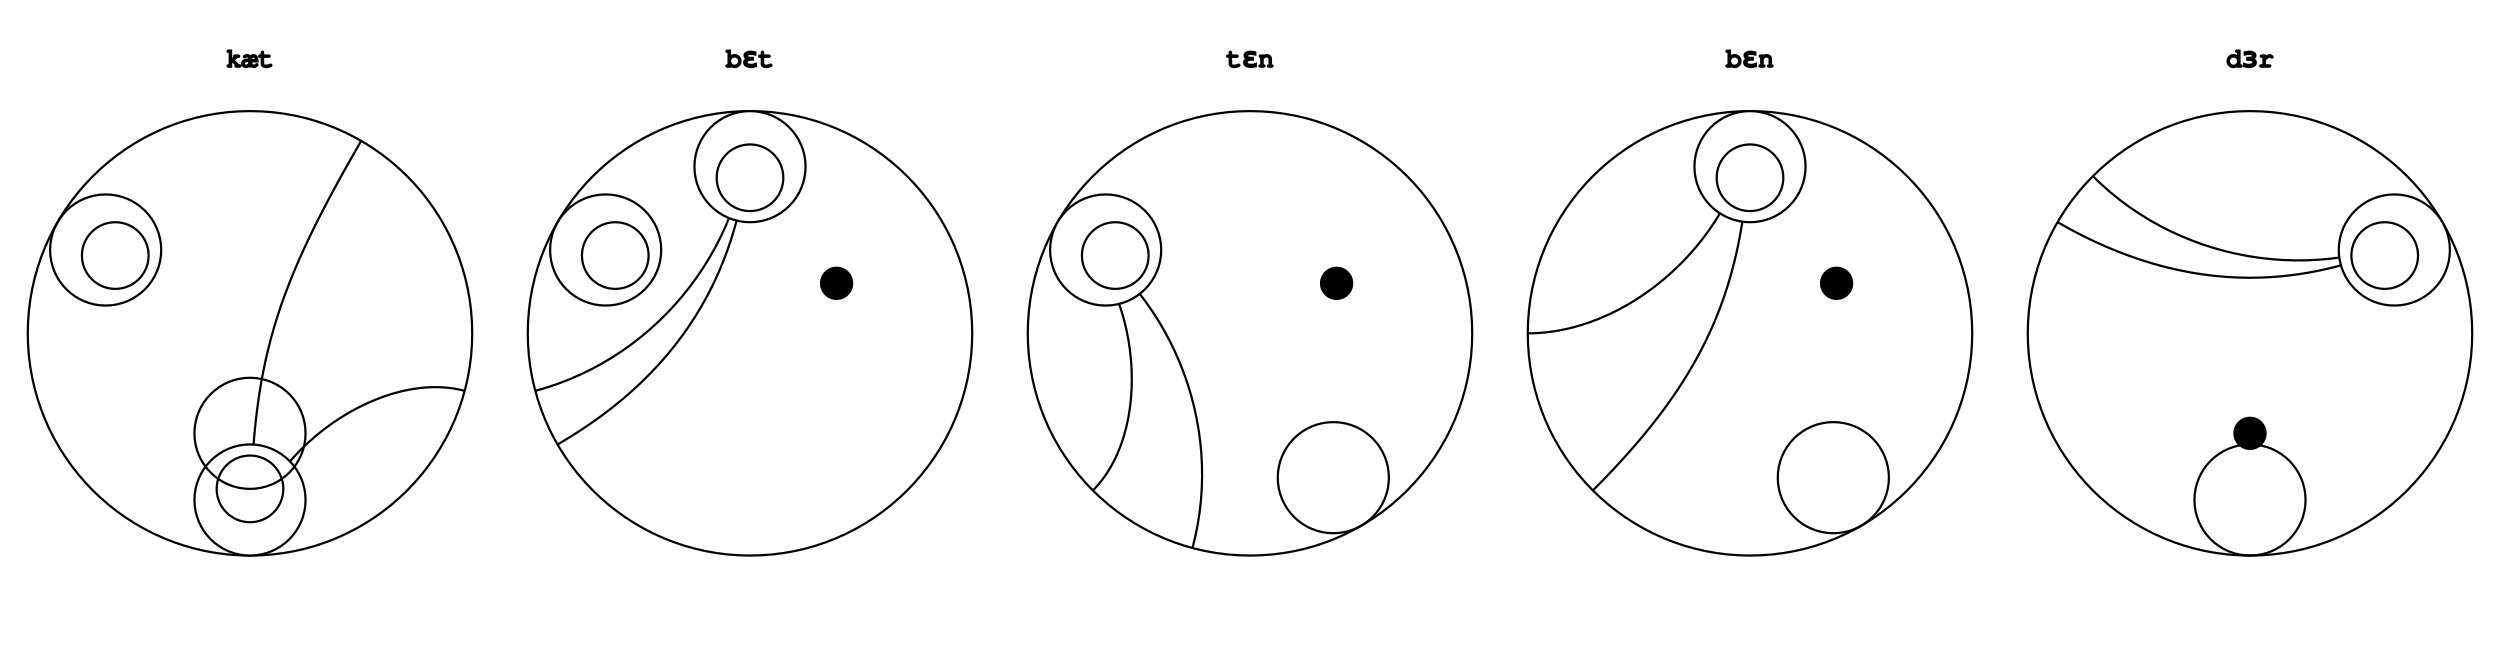
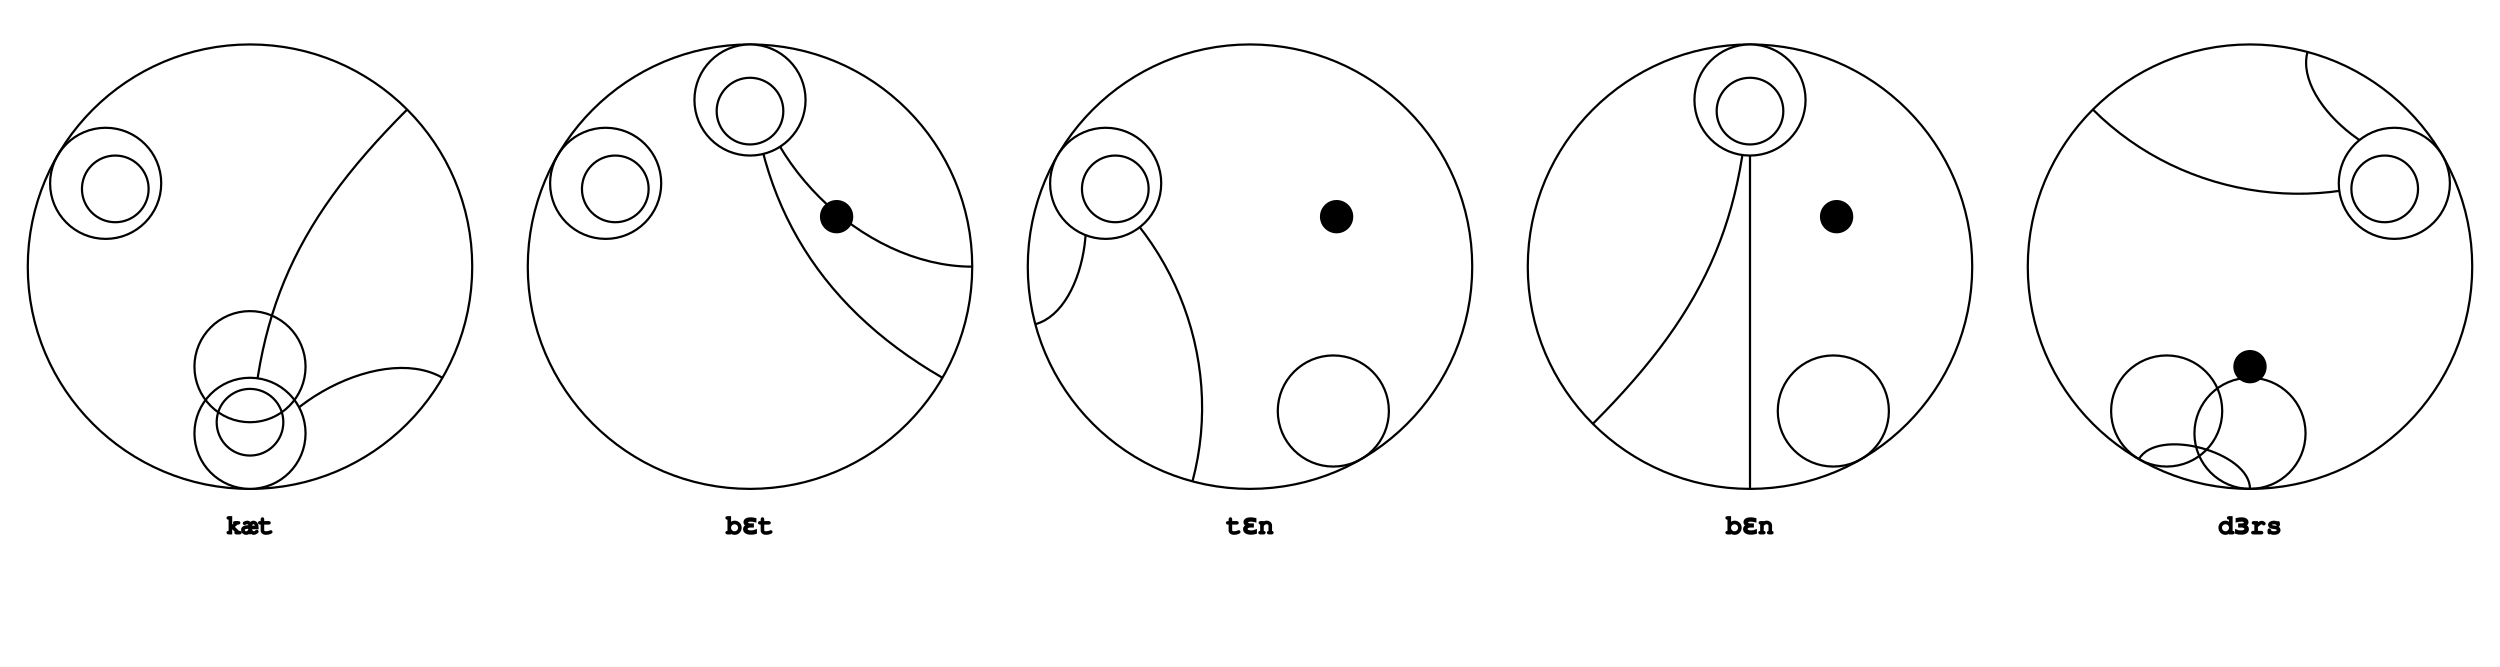
<svg xmlns="http://www.w3.org/2000/svg" width="1125" height="300" style="stroke:#000000;fill:transparent;">
  <rect width="1125" height="300" fill="#ffffff" stroke-width="0" />
  <g transform="matrix(1 0 0 1 0 0)">
-     <circle cx="112.5" cy="150" r="100" stroke-width="1" stroke="#000000" />
-     <path d="M 112.5 250 C 112.5 166.67, 120.837 135.564, 162.509 63.403" stroke-width="1" stroke="#000000" />
-     <path d="M 112.5 250 C 112.5 208.333, 168.846 165.098, 209.093 175.882" stroke-width="1" stroke="#000000" />
-     <circle cx="112.5" cy="225" r="25" fill="#ffffff" stroke-width="1" stroke="#000000" />
-     <circle cx="112.5" cy="220" r="15" fill="#ffffff" stroke-width="1" stroke="#000000" />
-     <circle cx="112.5" cy="195" r="25" stroke-width="1" stroke="#000000" />
-     <circle cx="47.548" cy="112.5" r="25" fill="null" stroke-width="1" stroke="#000000" />
-     <circle cx="51.878" cy="115" r="15" fill="null" stroke-width="1" stroke="#000000" />
-     <text text-anchor="middle" fill="#000000" style="font: 1em courier, monospace;" x="112.5" y="30">kæt</text>
-     <circle cx="337.5" cy="150" r="100" stroke-width="1" stroke="#000000" />
-     <path d="M 337.5 50 C 337.5 116.667, 308.633 166.667, 250.898 200.001" stroke-width="1" stroke="#000000" />
-     <path d="M 337.5 50 C 337.5 108.333, 297.253 160.784, 240.907 175.881" stroke-width="1" stroke="#000000" />
-     <circle cx="337.5" cy="75" r="25" fill="#ffffff" stroke-width="1" stroke="#000000" />
-     <circle cx="337.5" cy="80" r="15" fill="#ffffff" stroke-width="1" stroke="#000000" />
-     <circle cx="376.471" cy="127.5" r="7.5" stroke-width="0" fill="#000000" />
-     <circle cx="272.548" cy="112.5" r="25" fill="null" stroke-width="1" stroke="#000000" />
-     <circle cx="276.878" cy="115" r="15" fill="null" stroke-width="1" stroke="#000000" />
-     <text text-anchor="middle" fill="#000000" style="font: 1em courier, monospace;" x="337.5" y="30">bɛt</text>
-     <circle cx="562.5" cy="150" r="100" stroke-width="1" stroke="#000000" />
-     <path d="M 475.897 100 C 526.416 129.167, 551.716 190.247, 536.619 246.593" stroke-width="1" stroke="#000000" />
-     <path d="M 475.897 100 C 511.982 120.833, 521.252 191.248, 491.789 220.711" stroke-width="1" stroke="#000000" />
-     <circle cx="497.548" cy="112.5" r="25" fill="#ffffff" stroke-width="1" stroke="#000000" />
-     <circle cx="501.878" cy="115" r="15" fill="#ffffff" stroke-width="1" stroke="#000000" />
-     <circle cx="601.471" cy="127.5" r="7.5" stroke-width="0" fill="#000000" />
-     <circle cx="600" cy="214.952" r="25" fill="null" stroke-width="1" stroke="#000000" />
-     <text text-anchor="middle" fill="#000000" style="font: 1em courier, monospace;" x="562.5" y="30">tɛn</text>
-     <circle cx="787.5" cy="150" r="100" stroke-width="1" stroke="#000000" />
-     <path d="M 787.5 50 C 787.5 125, 769.822 167.678, 716.789 220.711" stroke-width="1" stroke="#000000" />
-     <path d="M 787.5 50 C 787.5 100, 737.5 150, 687.5 150" stroke-width="1" stroke="#000000" />
-     <circle cx="787.5" cy="75" r="25" fill="#ffffff" stroke-width="1" stroke="#000000" />
-     <circle cx="787.5" cy="80" r="15" fill="#ffffff" stroke-width="1" stroke="#000000" />
-     <circle cx="826.471" cy="127.5" r="7.5" stroke-width="0" fill="#000000" />
-     <circle cx="825" cy="214.952" r="25" fill="null" stroke-width="1" stroke="#000000" />
-     <text text-anchor="middle" fill="#000000" style="font: 1em courier, monospace;" x="787.5" y="30">bɛn</text>
-     <circle cx="1012.5" cy="150" r="100" stroke-width="1" stroke="#000000" />
-     <path d="M 1099.103 100 C 1041.37 133.332, 983.631 133.329, 925.903 99.991" stroke-width="1" stroke="#000000" />
-     <path d="M 1099.103 100 C 1048.584 129.167, 983.037 120.537, 941.789 79.289" stroke-width="1" stroke="#000000" />
-     <circle cx="1077.452" cy="112.5" r="25" fill="#ffffff" stroke-width="1" stroke="#000000" />
-     <circle cx="1073.122" cy="115" r="15" fill="#ffffff" stroke-width="1" stroke="#000000" />
-     <circle cx="1012.5" cy="195" r="7.5" stroke-width="0" fill="#000000" />
-     <circle cx="1012.5" cy="225" r="25" fill="null" stroke-width="1" stroke="#000000" />
-     <text text-anchor="middle" fill="#000000" style="font: 1em courier, monospace;" x="1012.5" y="30">dɜr</text>
+     <circle cx="112.5" cy="120" r="100" stroke-width="1" stroke="#000000" />
+     <path d="M 112.5 220 C 112.5 145, 130.178 102.322, 183.211 49.289" stroke-width="1" stroke="#000000" />
+     <path d="M 112.5 220 C 112.5 186.667, 170.235 153.334, 199.102 170.001" stroke-width="1" stroke="#000000" />
+     <circle cx="112.5" cy="195" r="25" fill="#ffffff" stroke-width="1" stroke="#000000" />
+     <circle cx="112.5" cy="190" r="15" fill="#ffffff" stroke-width="1" stroke="#000000" />
+     <circle cx="112.5" cy="165" r="25" stroke-width="1" stroke="#000000" />
+     <circle cx="47.548" cy="82.5" r="25" fill="null" stroke-width="1" stroke="#000000" />
+     <circle cx="51.878" cy="85" r="15" fill="null" stroke-width="1" stroke="#000000" />
+     <text text-anchor="middle" fill="#000000" style="font: 1em courier, monospace;" x="112.5" y="240">kæt</text>
+     <circle cx="337.5" cy="120" r="100" stroke-width="1" stroke="#000000" />
+     <path d="M 337.5 20 C 337.5 70, 387.5 120, 437.5 120" stroke-width="1" stroke="#000000" />
+     <path d="M 337.5 20 C 337.5 86.667, 366.367 136.667, 424.102 170.001" stroke-width="1" stroke="#000000" />
+     <circle cx="337.5" cy="45" r="25" fill="#ffffff" stroke-width="1" stroke="#000000" />
+     <circle cx="337.5" cy="50" r="15" fill="#ffffff" stroke-width="1" stroke="#000000" />
+     <circle cx="376.471" cy="97.5" r="7.5" stroke-width="0" fill="#000000" />
+     <circle cx="272.548" cy="82.5" r="25" fill="null" stroke-width="1" stroke="#000000" />
+     <circle cx="276.878" cy="85" r="15" fill="null" stroke-width="1" stroke="#000000" />
+     <text text-anchor="middle" fill="#000000" style="font: 1em courier, monospace;" x="337.5" y="240">bɛt</text>
+     <circle cx="562.5" cy="120" r="100" stroke-width="1" stroke="#000000" />
+     <path d="M 475.897 70 C 526.416 99.167, 551.716 160.247, 536.619 216.593" stroke-width="1" stroke="#000000" />
+     <path d="M 475.897 70 C 497.548 82.5, 490.055 139.411, 465.907 145.881" stroke-width="1" stroke="#000000" />
+     <circle cx="497.548" cy="82.5" r="25" fill="#ffffff" stroke-width="1" stroke="#000000" />
+     <circle cx="501.878" cy="85" r="15" fill="#ffffff" stroke-width="1" stroke="#000000" />
+     <circle cx="601.471" cy="97.5" r="7.5" stroke-width="0" fill="#000000" />
+     <circle cx="600" cy="184.952" r="25" fill="null" stroke-width="1" stroke="#000000" />
+     <text text-anchor="middle" fill="#000000" style="font: 1em courier, monospace;" x="562.5" y="240">tɛn</text>
+     <circle cx="787.5" cy="120" r="100" stroke-width="1" stroke="#000000" />
+     <path d="M 787.5 20 C 787.5 120, 787.5 120, 787.5 220" stroke-width="1" stroke="#000000" />
+     <path d="M 787.5 20 C 787.5 95, 769.822 137.678, 716.789 190.711" stroke-width="1" stroke="#000000" />
+     <circle cx="787.5" cy="45" r="25" fill="#ffffff" stroke-width="1" stroke="#000000" />
+     <circle cx="787.5" cy="50" r="15" fill="#ffffff" stroke-width="1" stroke="#000000" />
+     <circle cx="826.471" cy="97.5" r="7.5" stroke-width="0" fill="#000000" />
+     <circle cx="825" cy="184.952" r="25" fill="null" stroke-width="1" stroke="#000000" />
+     <text text-anchor="middle" fill="#000000" style="font: 1em courier, monospace;" x="787.5" y="240">bɛn</text>
+     <circle cx="1012.5" cy="120" r="100" stroke-width="1" stroke="#000000" />
+     <path d="M 1099.103 70 C 1048.584 99.167, 983.037 90.537, 941.789 49.289" stroke-width="1" stroke="#000000" />
+     <path d="M 1099.103 70 C 1077.449 82.502, 1031.903 47.557, 1038.372 23.405" stroke-width="1" stroke="#000000" />
+     <circle cx="1077.452" cy="82.5" r="25" fill="#ffffff" stroke-width="1" stroke="#000000" />
+     <circle cx="1073.122" cy="85" r="15" fill="#ffffff" stroke-width="1" stroke="#000000" />
+     <circle cx="1012.5" cy="165" r="7.5" stroke-width="0" fill="#000000" />
+     <circle cx="1012.5" cy="195" r="25" fill="null" stroke-width="1" stroke="#000000" />
+     <circle cx="975" cy="184.952" r="25" fill="null" stroke-width="1" stroke="#000000" />
+     <path d="M 1012.5 220 C 1012.5 203.333, 970.833 192.169, 962.5 206.603" stroke-width="1" stroke="#000000" />
+     <text text-anchor="middle" fill="#000000" style="font: 1em courier, monospace;" x="1012.5" y="240">dɜrs</text>
  </g>
</svg>
